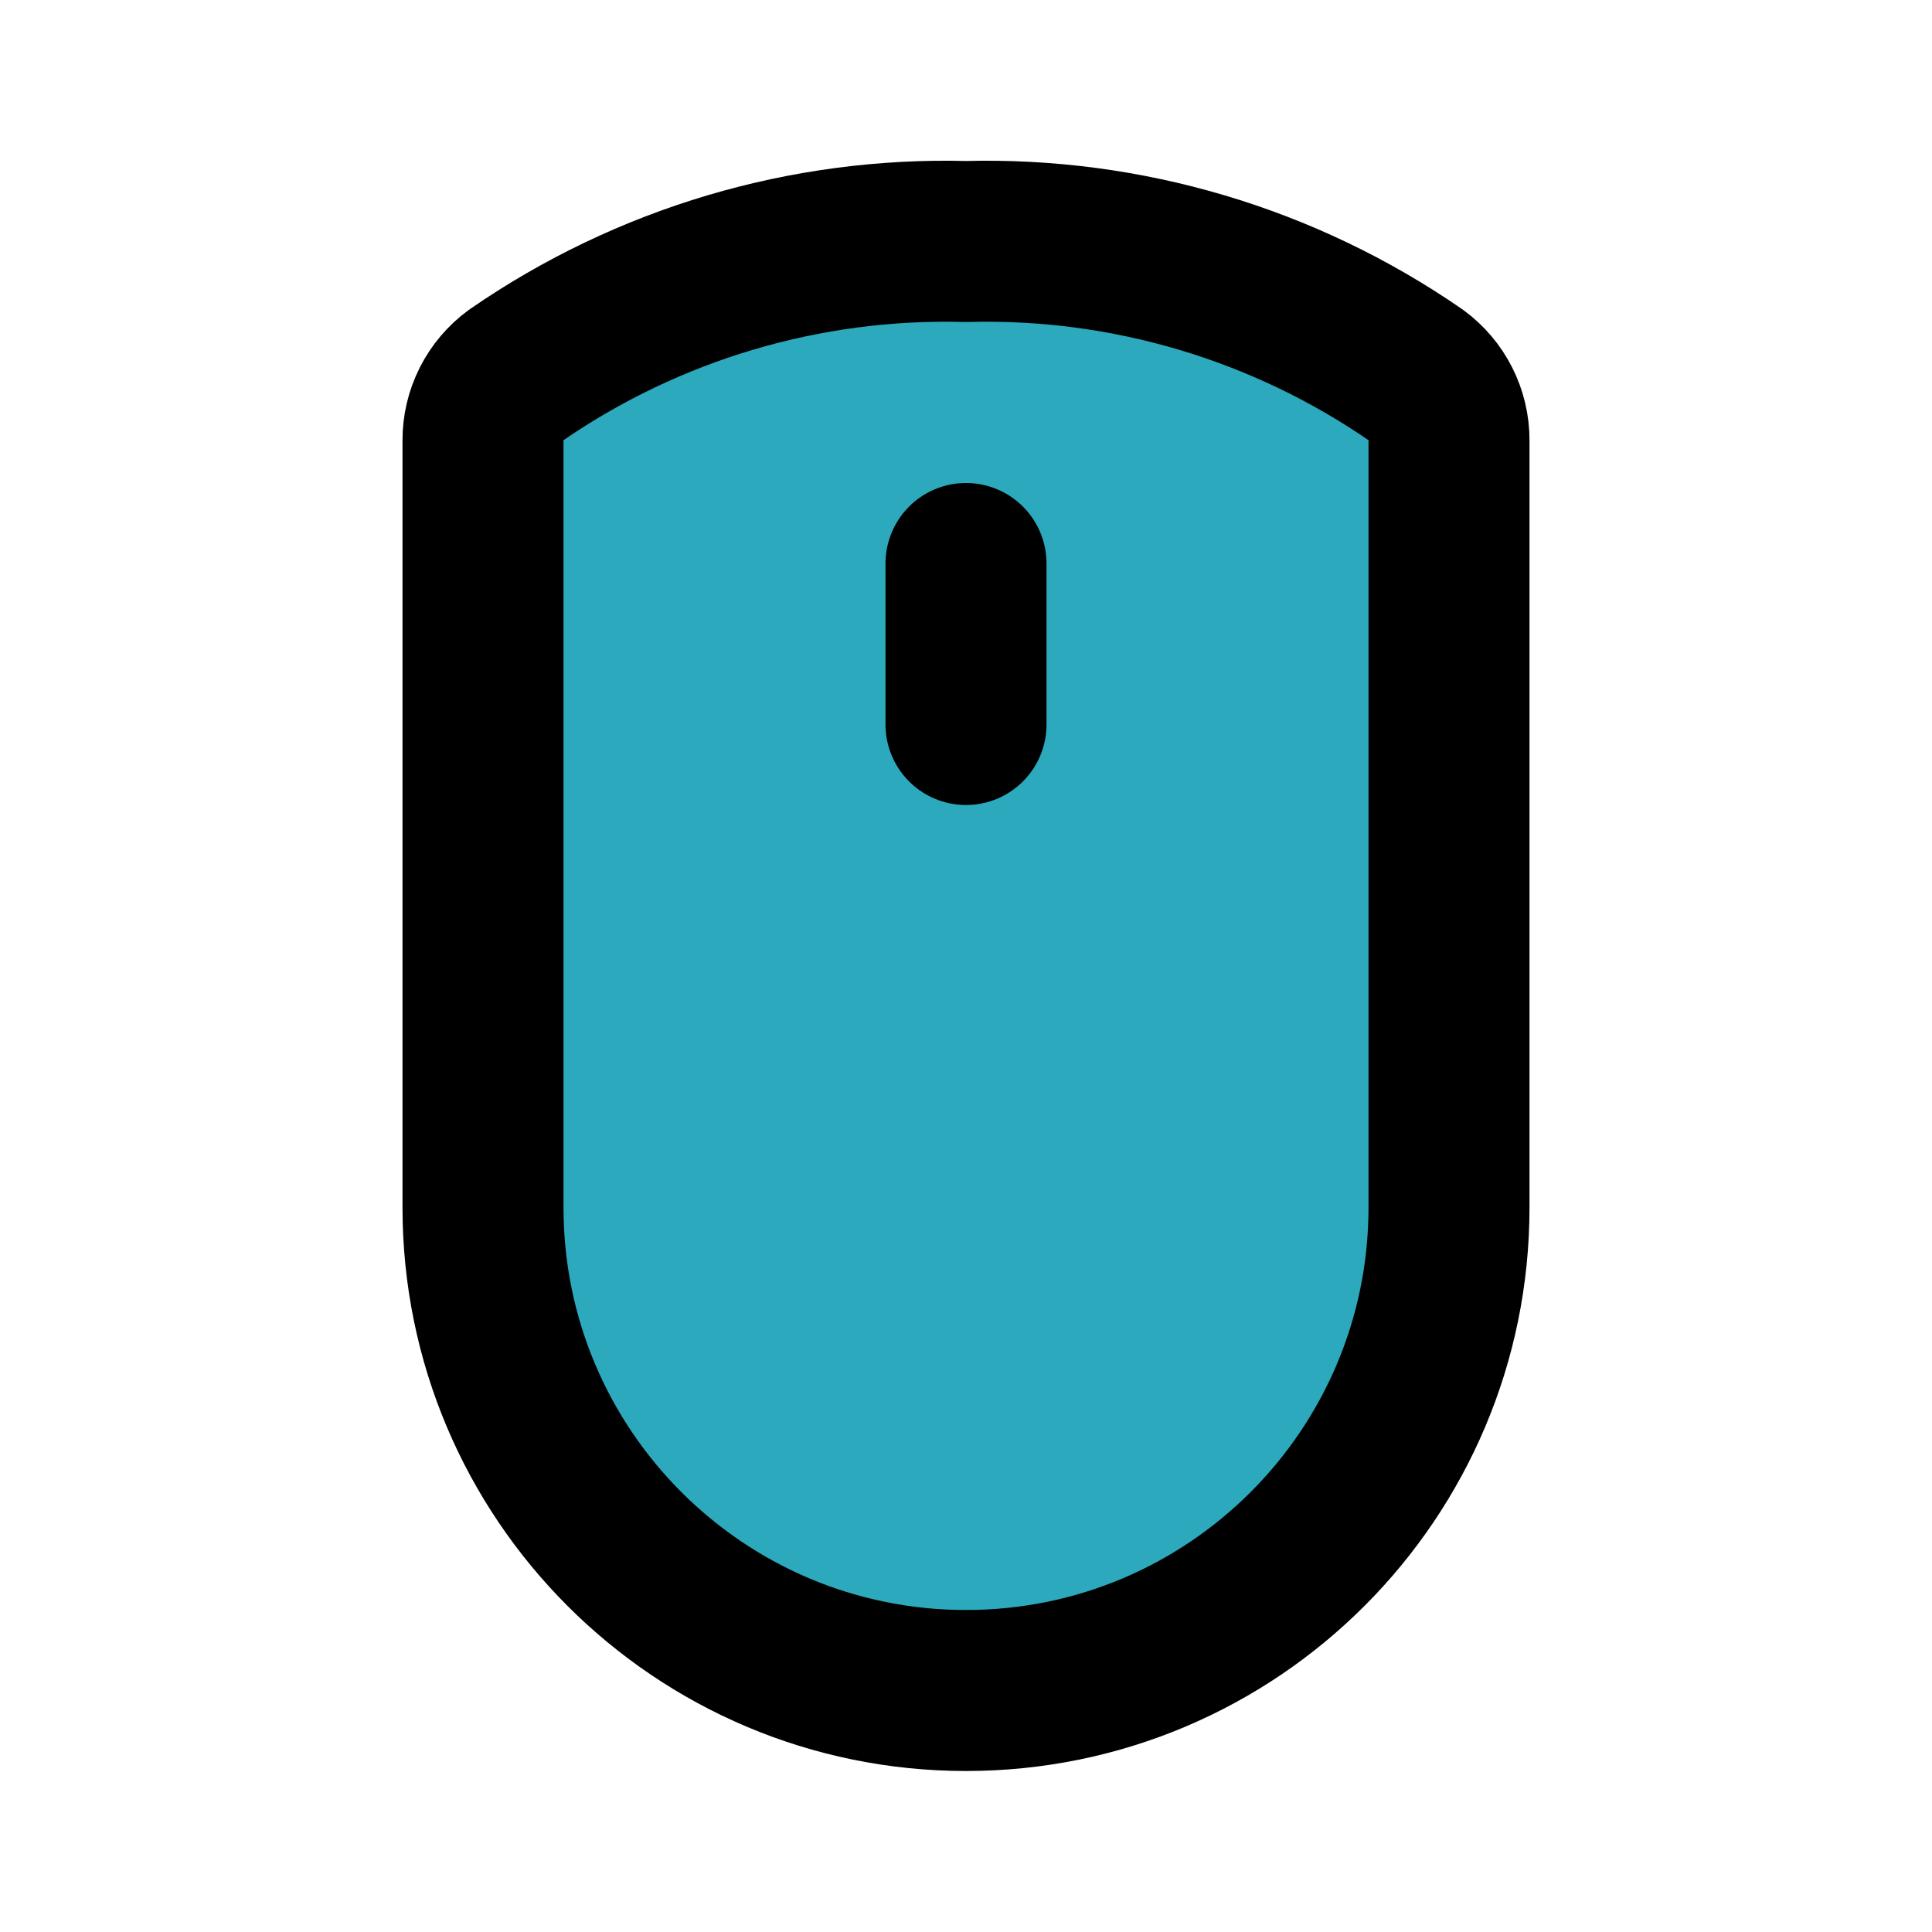
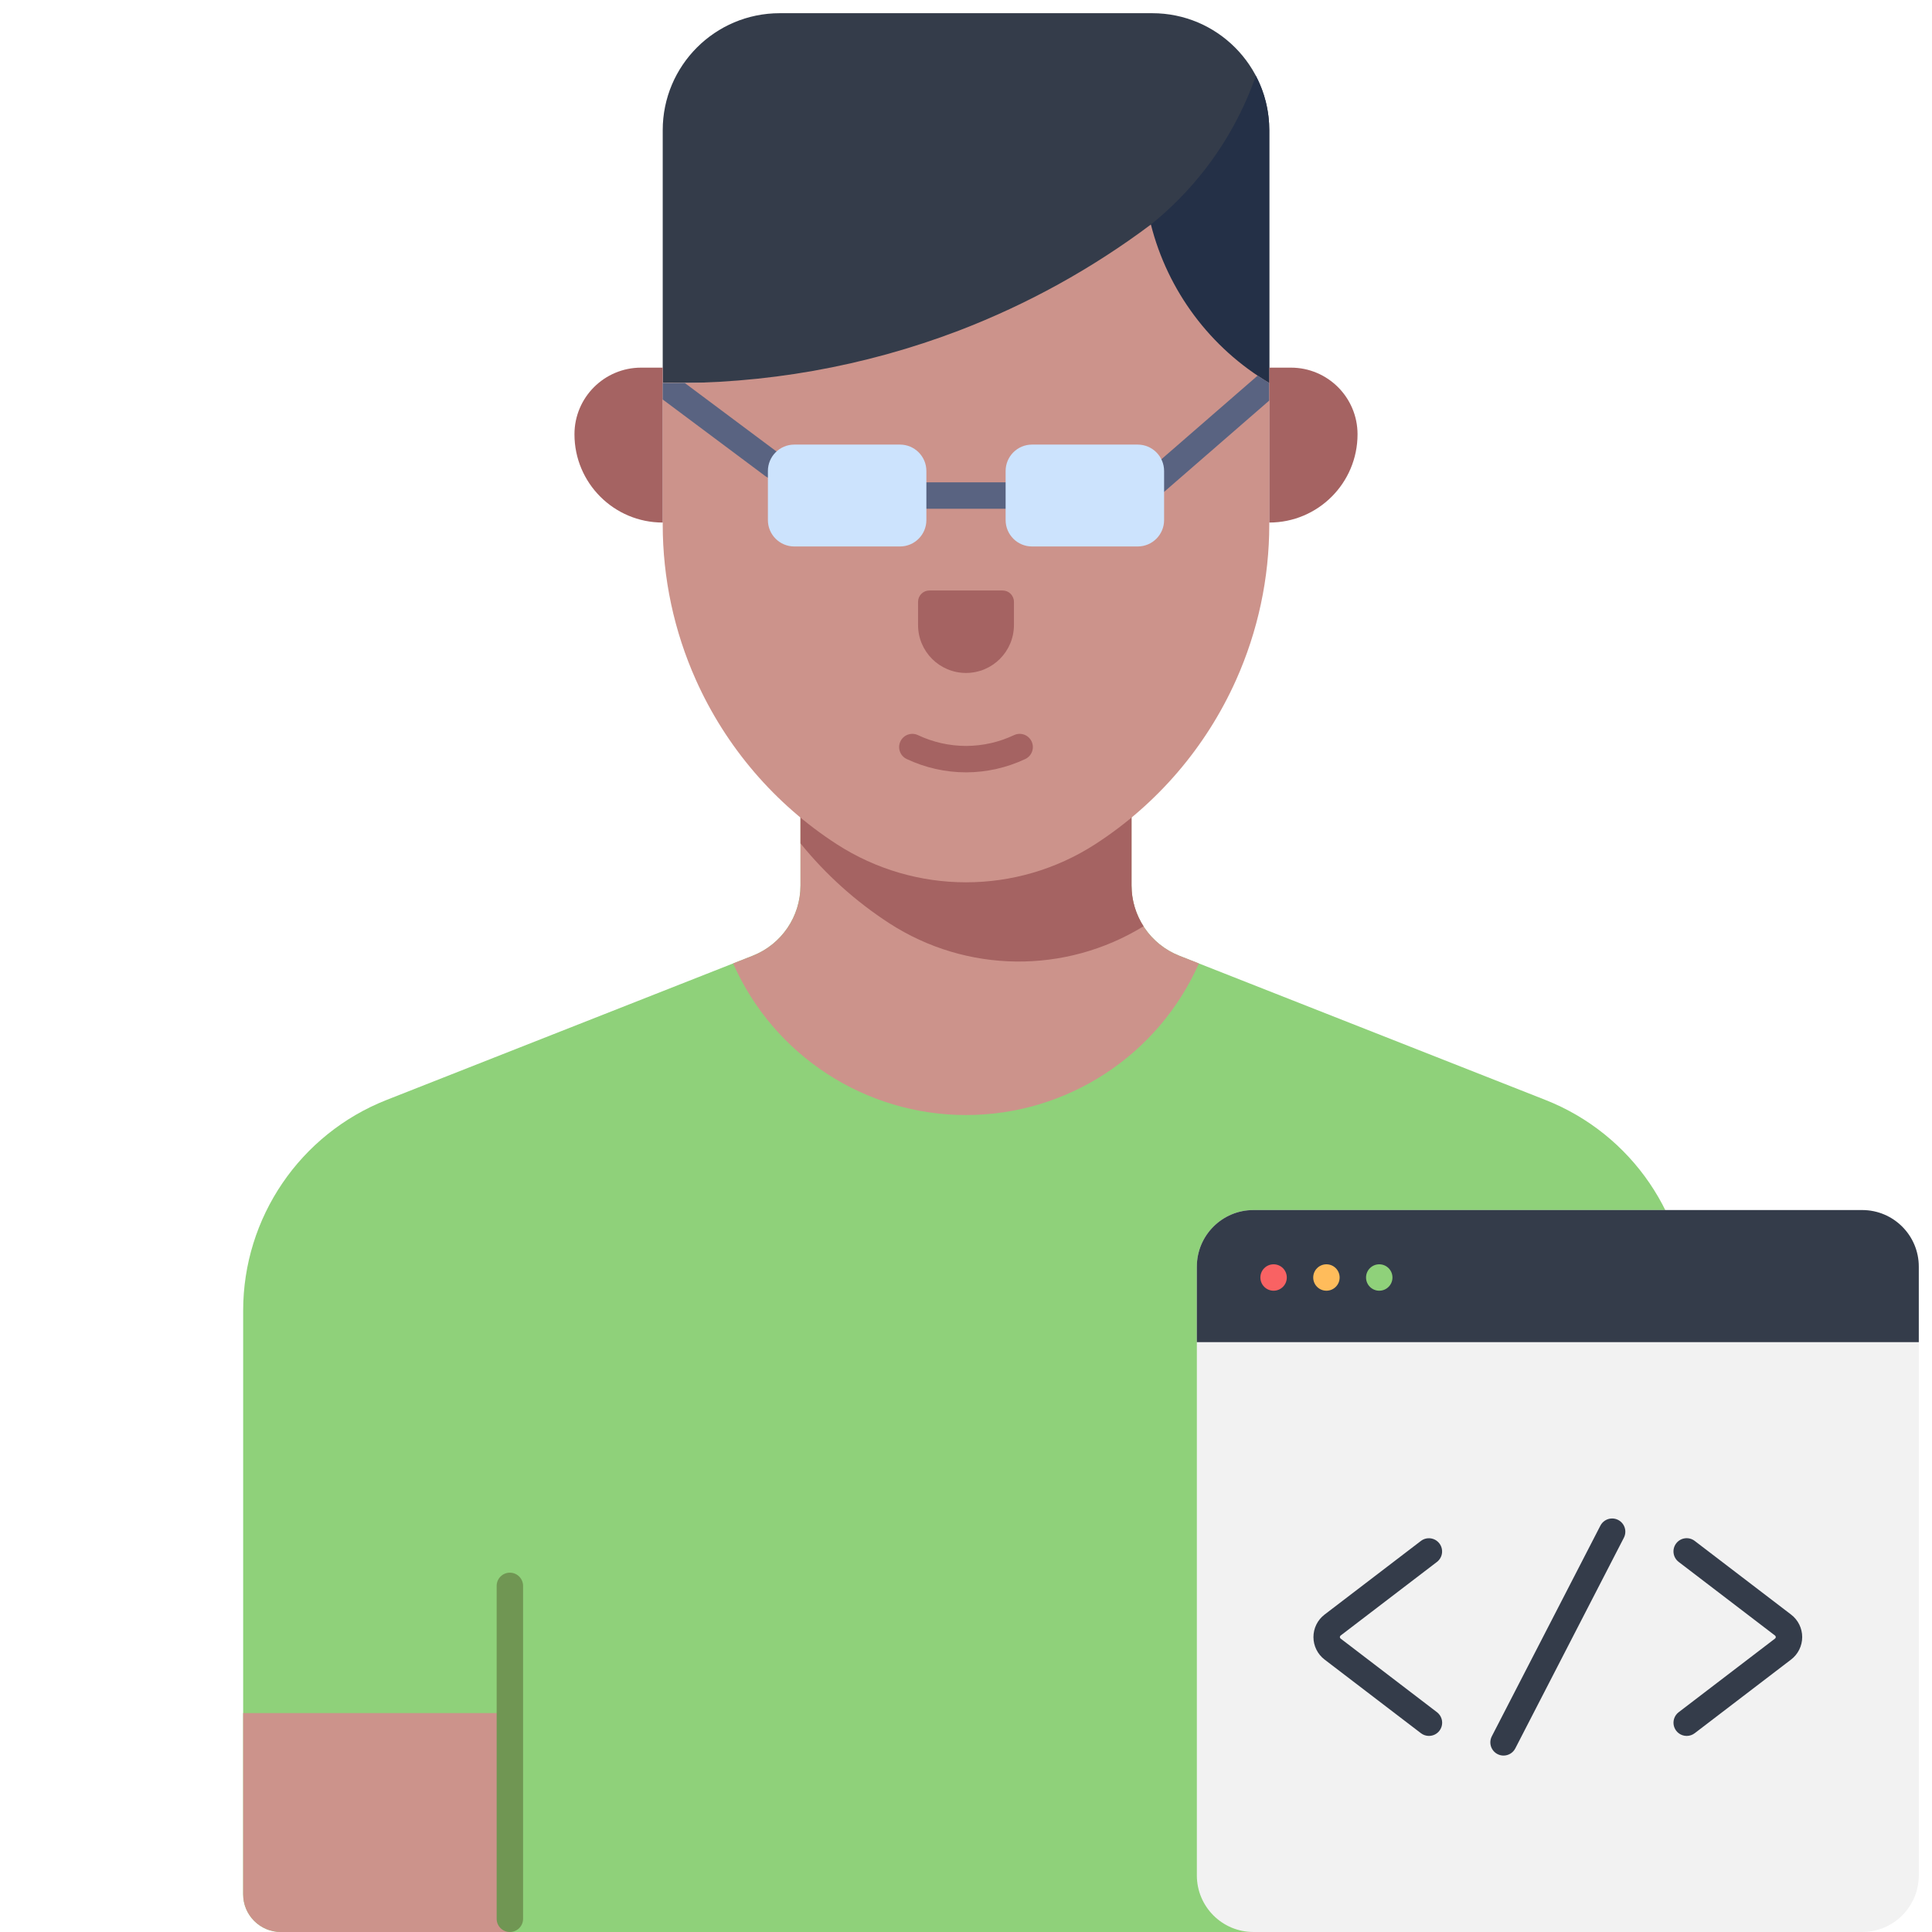
- <svg xmlns="http://www.w3.org/2000/svg" fill="#000000" width="800px" height="800px" viewBox="0 0 24 24" id="mouse-click" data-name="Flat Line" class="icon flat-line">
-   <path id="secondary" d="M17.59,4.66a1,1,0,0,1,.41.81V15a6,6,0,0,1-6,6h0a6,6,0,0,1-6-6V5.47a1,1,0,0,1,.41-.81A9.39,9.39,0,0,1,12,3,9.39,9.39,0,0,1,17.59,4.66Z" style="fill: rgb(44, 169, 188); stroke-width: 2;" />
-   <path id="primary" d="M12,7V9m0-6A9.39,9.39,0,0,0,6.41,4.66,1,1,0,0,0,6,5.47V15a6,6,0,0,0,6,6h0a6,6,0,0,0,6-6V5.47a1,1,0,0,0-.41-.81A9.39,9.39,0,0,0,12,3Z" style="fill: none; stroke: rgb(0, 0, 0); stroke-linecap: round; stroke-linejoin: round; stroke-width: 2;" />
+ <svg xmlns="http://www.w3.org/2000/svg" viewBox="0 0 512 512" id="developer">
+   <path fill="#343c4a" d="M206.628 3.499h98.744a31 31 0 0 1 31 31v67H175.628v-67a31 31 0 0 1 31-31Z" />
+   <path fill="#243047" d="M290.504 101.499h45.868v-67a30.856 30.856 0 0 0-3.552-14.408 88.172 88.172 0 0 1-13.513 24.846A87.812 87.812 0 0 1 305 59.5Z" />
+   <path fill="#8fd17a" d="M447.56 501.999v-154.68a60 60 0 0 0-38.01-55.824l-97.019-38.217a20 20 0 0 1-12.67-18.608v-18.907H212.14v18.907a20 20 0 0 1-12.67 18.608l-97.019 38.217a60 60 0 0 0-38.01 55.825v154.679a10 10 0 0 0 10 10h363.12a10 10 0 0 0 10-10Z" />
+   <path fill="#cc938b" d="M194.28 255.323a67.498 67.498 0 0 0 123.441 0l-5.19-2.045a20 20 0 0 1-12.67-18.608v-18.907H212.14v18.907a20 20 0 0 1-12.67 18.608l-5.19 2.045Z" />
+   <path fill="#a56362" d="M303.044 245.472a19.962 19.962 0 0 1-3.183-10.802v-18.907H212.14v7.74a100.872 100.872 0 0 0 23.568 21.193 63.122 63.122 0 0 0 67.337.776Z" />
+   <path fill="#cc938b" d="M327.573 180.203a100.878 100.878 0 0 1-37.28 43.492 63.128 63.128 0 0 1-68.586 0 100.88 100.88 0 0 1-37.28-43.492 100.879 100.879 0 0 1-8.8-41.205v-37.499a211.645 211.645 0 0 0 78.514-13.9A210.466 210.466 0 0 0 305 59.5a68.355 68.355 0 0 0 31.372 42v37.499a100.88 100.88 0 0 1-8.799 41.205zM135.12 511.999H74.44a10 10 0 0 1-10-10v-48.015h70.68z" />
+   <path fill="#a56362" d="M256.001 204.681a36.94 36.94 0 0 1-15.72-3.536 3.5 3.5 0 0 1 2.998-6.327A29.89 29.89 0 0 0 256 197.681h.09a29.907 29.907 0 0 0 12.63-2.863 3.5 3.5 0 0 1 2.997 6.327 36.955 36.955 0 0 1-15.606 3.536zm12.703-45.194v6.15a12.701 12.701 0 0 1-12.7 12.702h-.007a12.701 12.701 0 0 1-12.701-12.701v-6.151a3 3 0 0 1 3-3h19.408a3 3 0 0 1 3 3zM175.628 138.479a23.39 23.39 0 0 1-23.39-23.39 17.66 17.66 0 0 1 17.66-17.66h5.73v41.05Z" />
+   <path fill="#596381" d="M336.372 101.499a69.351 69.351 0 0 1-3.086-1.952l-30.49 26.492a3.5 3.5 0 1 0 4.6 5.277l28.976-25.174zm-160.744 0v4.368l27.208 20.319a3.5 3.5 0 0 0 4.189-5.609l-25.552-19.08c-2.045.027-4 .027-5.845.002zm101.254 33.321h-41.764a3.5 3.5 0 0 1 0-7h41.764a3.5 3.5 0 0 1 0 7z" />
+   <path fill="#709653" d="M135.12 511.999a3.5 3.5 0 0 1-3.5-3.5v-88.224a3.5 3.5 0 0 1 7 0V508.5a3.5 3.5 0 0 1-3.5 3.5Z" />
+   <path fill="#a56362" d="M336.372 138.479v-41.05h5.73a17.66 17.66 0 0 1 17.66 17.66 23.39 23.39 0 0 1-23.39 23.39Z" />
+   <rect width="191.322" height="191.322" x="317.178" y="320.677" fill="#f2f2f2" rx="15" />
+   <path fill="#343c4a" d="M332.178 320.677H493.5a15 15 0 0 1 15 15v20H317.178v-20a15 15 0 0 1 15-15Z" />
+   <circle cx="337.517" cy="338.553" r="3.5" fill="#f96263" />
+   <circle cx="351.517" cy="338.553" r="3.5" fill="#ffbc5b" />
+   <circle cx="365.517" cy="338.553" r="3.5" fill="#8fd17a" />
+   <path fill="#343c4a" d="M378.686 460.036a3.488 3.488 0 0 1-2.124-.719l-25.54-19.52a7.5 7.5 0 0 1 .001-11.918l25.54-19.52a3.5 3.5 0 0 1 4.25 5.562l-25.54 19.52a.499.499 0 0 0 0 .793l25.54 19.52a3.5 3.5 0 0 1-2.127 6.282zm68.306 0a3.5 3.5 0 0 1-2.128-6.281l25.54-19.52a.499.499 0 0 0 0-.794l-25.54-19.52a3.5 3.5 0 0 1 4.251-5.563l25.54 19.52a7.5 7.5 0 0 1 0 11.919l-25.54 19.52a3.488 3.488 0 0 1-2.123.72zm-48.54 5.21a3.501 3.501 0 0 1-3.107-5.105l28.766-55.813a3.5 3.5 0 1 1 6.222 3.207l-28.767 55.813a3.5 3.5 0 0 1-3.113 1.897z" />
+   <rect width="42" height="27" x="203.5" y="117.821" fill="#cce3fd" rx="7" />
+   <rect width="42" height="27" x="266.5" y="117.821" fill="#cce3fd" rx="7" />
</svg>
